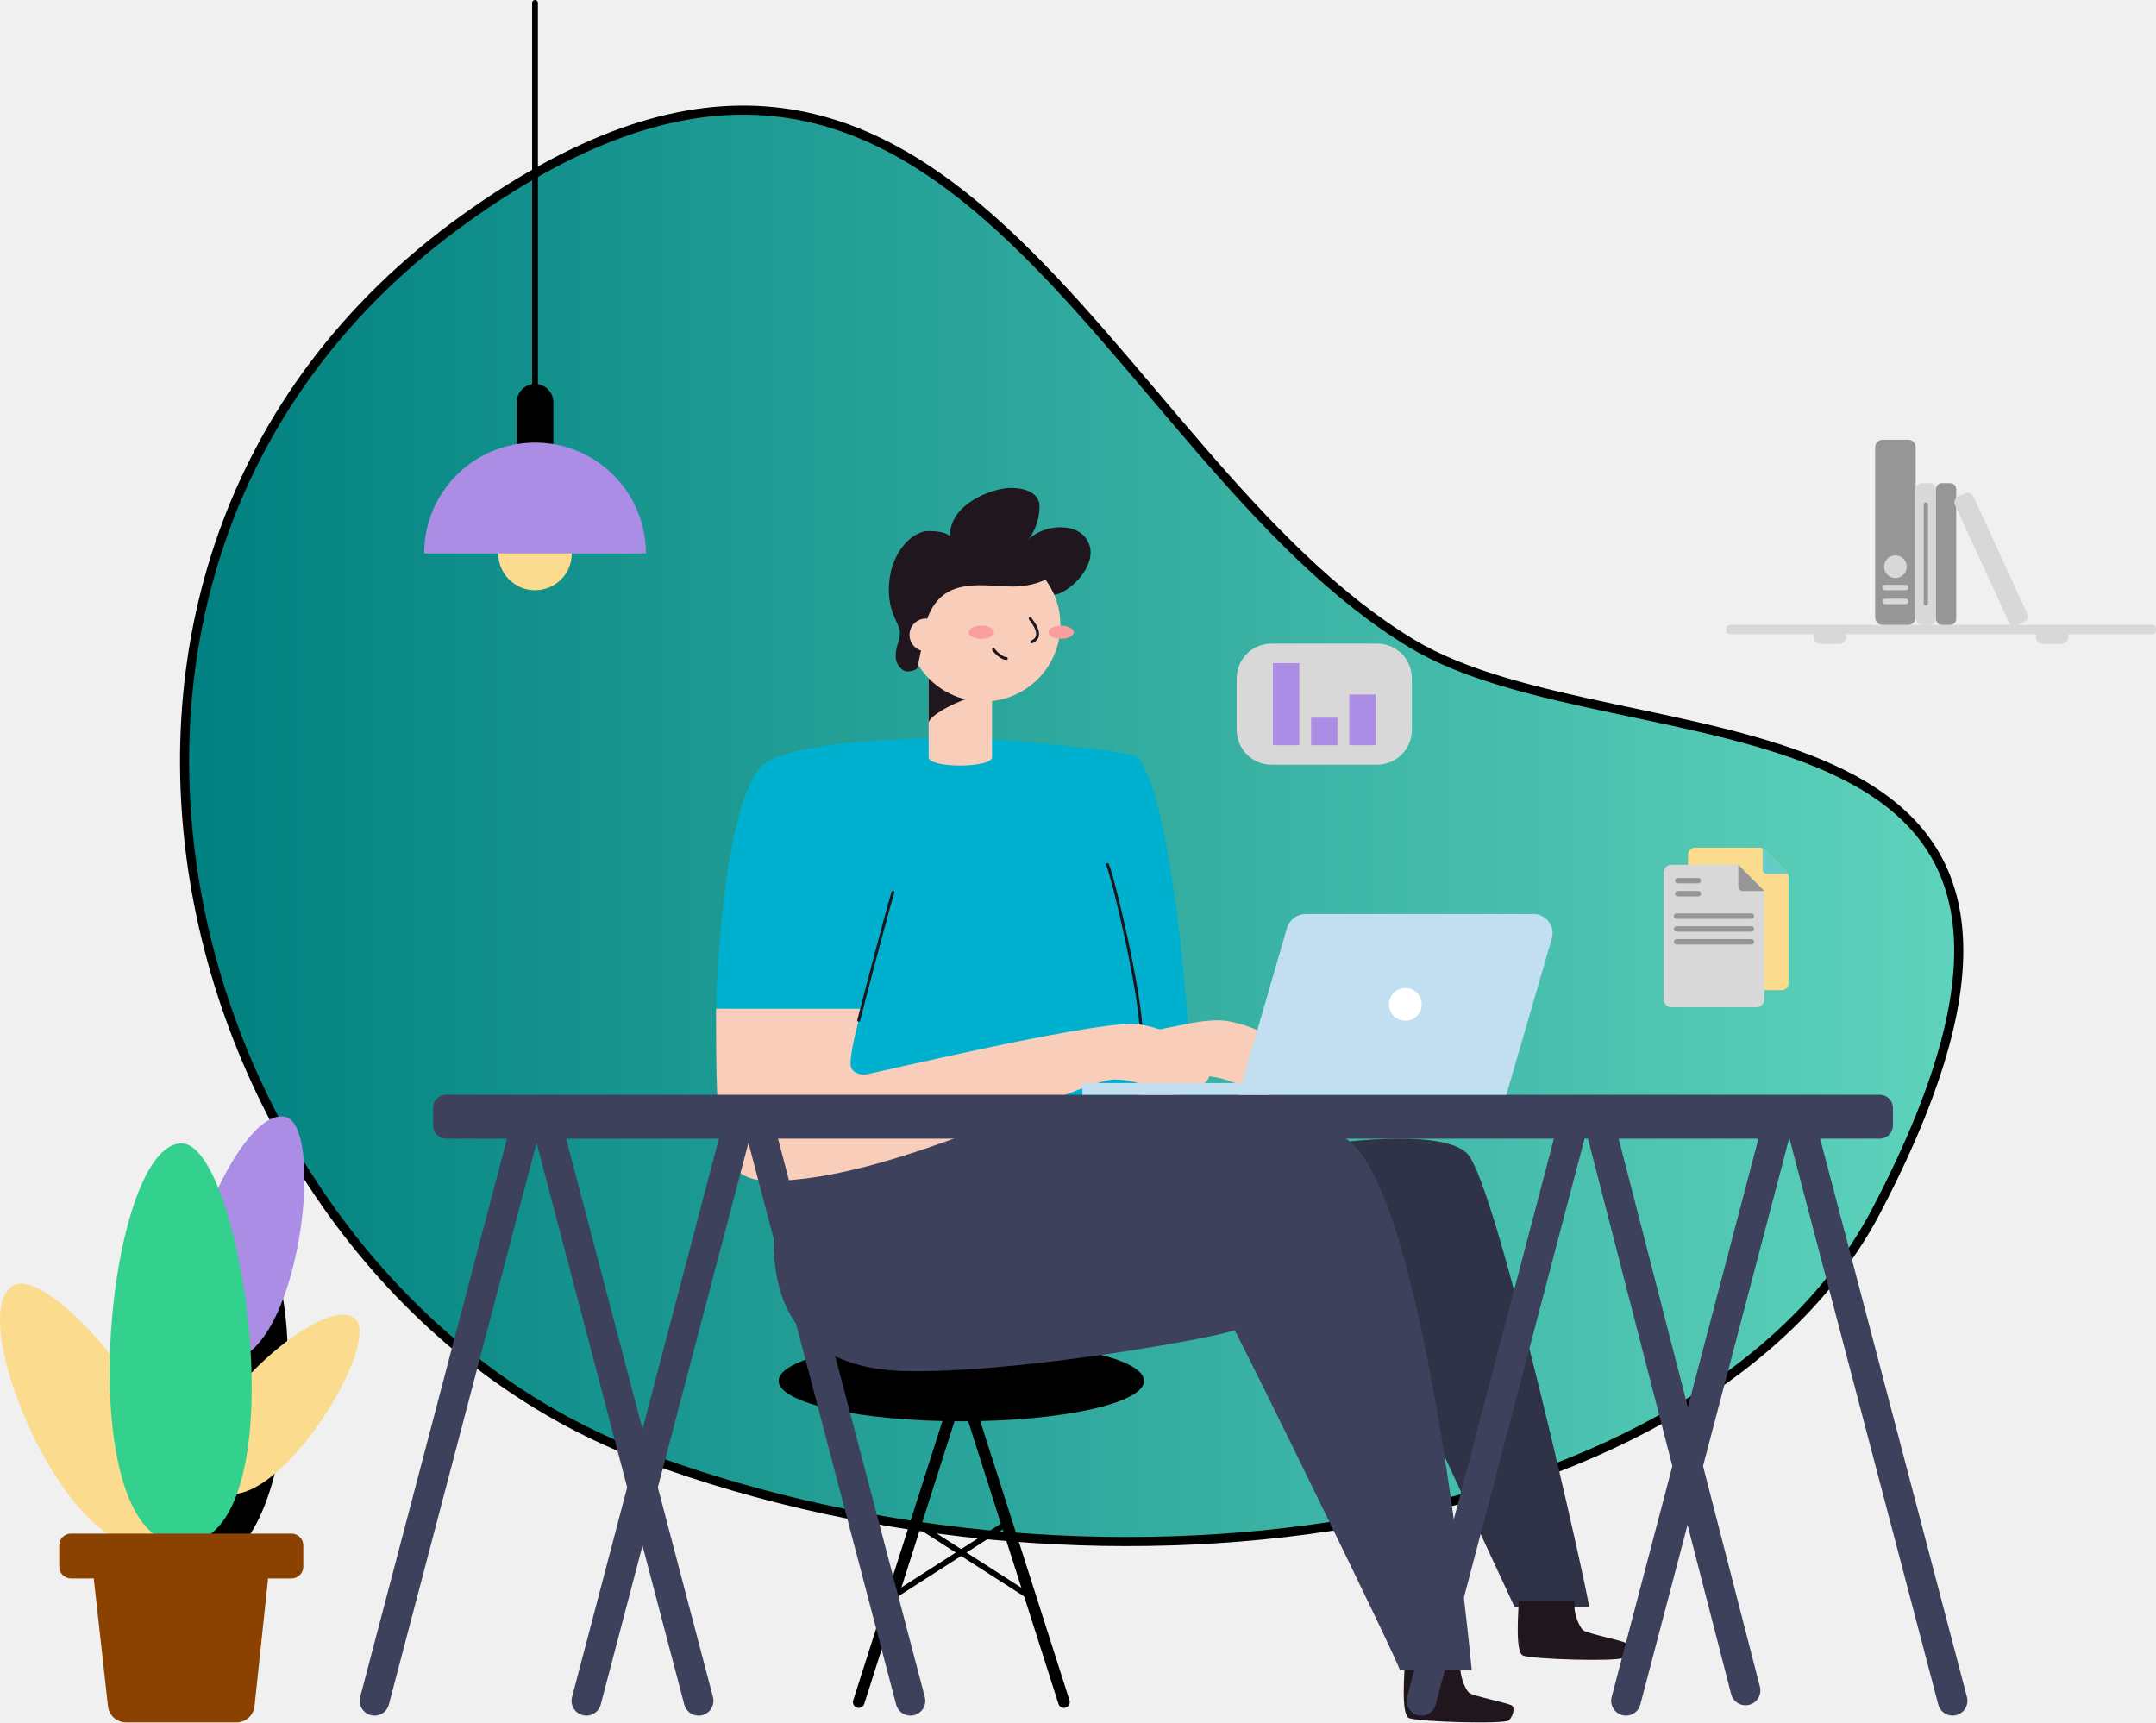
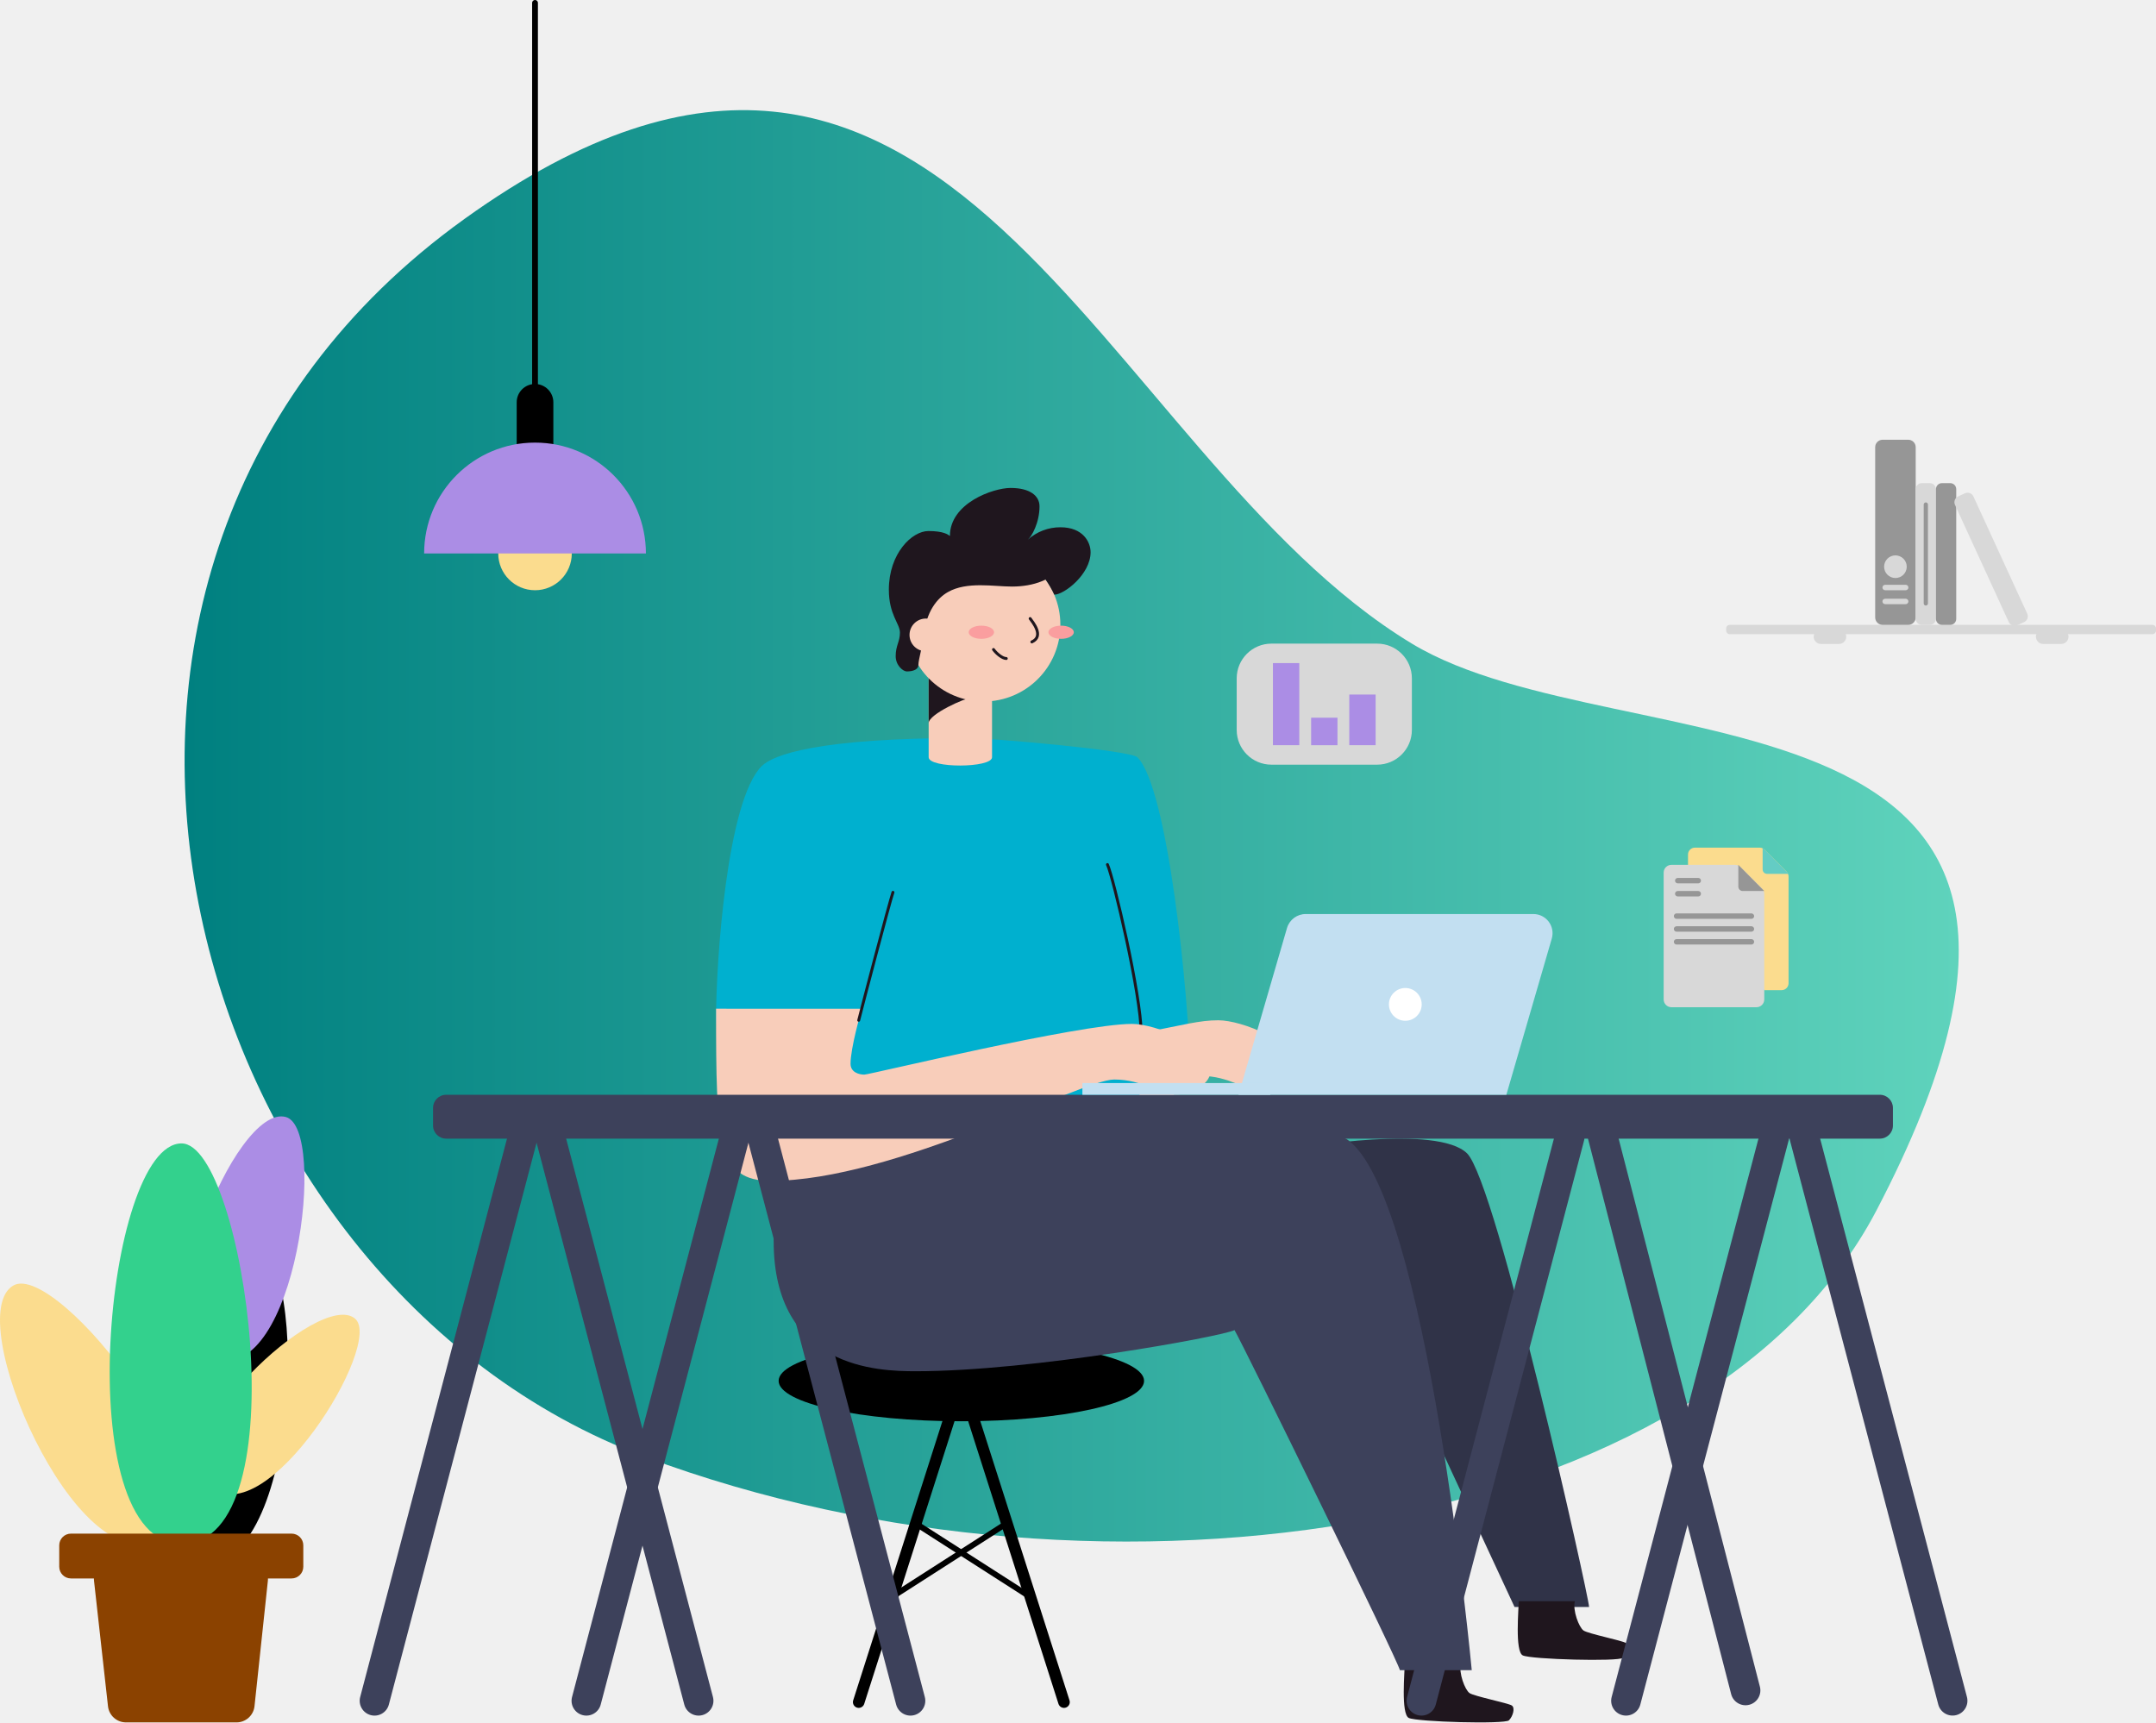
<svg xmlns="http://www.w3.org/2000/svg" xmlns:xlink="http://www.w3.org/1999/xlink" viewBox="0 0 744.66 594.92" version="1.1" id="svg172">
  <defs id="defs4">
    <linearGradient id="linearGradient1007">
      <stop style="stop-color:#008080;stop-opacity:1" offset="0" id="stop1003" />
      <stop style="stop-color:#5fd3bc;stop-opacity:1" offset="1" id="stop1005" />
    </linearGradient>
    <style id="style2">.cls-1,.cls-11,.cls-13,.cls-2,.cls-3{fill:none;stroke-linecap:round;}.cls-1,.cls-13,.cls-2{stroke:#000;}.cls-1,.cls-2,.cls-3{stroke-miterlimit:10;}.cls-1{stroke-width:4px;}.cls-13,.cls-2{stroke-width:2px;}.cls-3{stroke:#1f161e;}.cls-4{fill:#fbdc8e;}.cls-5{fill:#969696;}.cls-6{fill:#ab8de5;}.cls-7{fill:#78e5e1;}.cls-8{fill:#d8d8d8;}.cls-9{fill:#64ccc4;}.cls-10,.cls-12{fill:#fff;}.cls-11{stroke:#969696;stroke-width:0.82px;}.cls-11,.cls-13{stroke-linejoin:round;}.cls-12{font-size:7.3px;font-family:SofiaPro-Bold, Sofia Pro;font-weight:700;}.cls-14{fill:#1f161e;}.cls-15{fill:#55b79d;}.cls-16{fill:#f8cdba;}.cls-17{fill:#fa9e9f;}</style>
    <style id="style983">.cls-1{fill:#faefe9;}</style>
    <linearGradient xlink:href="#linearGradient1007" id="linearGradient970" gradientUnits="userSpaceOnUse" x1="11.085" y1="94.946" x2="205.828" y2="94.946" gradientTransform="matrix(3.146592,0,0,3.146592,28.87699,-13.50187)" />
    <linearGradient id="linear-gradient" x1="11.085" y1="94.946" x2="205.828" y2="94.946" gradientUnits="userSpaceOnUse">
      <stop offset="0" stop-color="#00bfc2" id="stop4" />
      <stop offset="0.246" stop-color="#00bbc5" id="stop6" />
      <stop offset="0.49" stop-color="#00afcf" id="stop8" />
      <stop offset="0.732" stop-color="#009bdf" id="stop10" />
      <stop offset="0.972" stop-color="#0080f5" id="stop12" />
      <stop offset="1" stop-color="#007cf8" id="stop14" />
    </linearGradient>
  </defs>
-   <path class="cls-2" d="M 487.65,222.31 C 379.14,156.729 327.916,-44.754 160.383,75.647 -7.151,196.049 62.319,443.415 222.864,503.241 383.41,563.067 589.961,529.269 648.088,418.132 747.411,228.229 560.459,266.303 487.65,222.31 Z" id="path38" style="fill:url(#linearGradient970);stroke-width:3.147;fill-opacity:1.0" />
+   <path class="cls-2" d="M 487.65,222.31 C 379.14,156.729 327.916,-44.754 160.383,75.647 -7.151,196.049 62.319,443.415 222.864,503.241 383.41,563.067 589.961,529.269 648.088,418.132 747.411,228.229 560.459,266.303 487.65,222.31 Z" id="path38" style="fill:url(#linearGradient970);stroke-width:3.147;fill-opacity:1;stroke:none" />
  <ellipse cx="332.04" cy="476.96" rx="63.11" ry="13.95" id="ellipse8" />
  <line class="cls-1" x1="332.04" y1="476.96" x2="296.59" y2="587.91" id="line10" style="fill:none;stroke:#000000;stroke-width:4px;stroke-linecap:round;stroke-miterlimit:10" />
  <line class="cls-1" x1="332.04" y1="476.96" x2="367.49" y2="587.91" id="line12" style="fill:none;stroke:#000000;stroke-width:4px;stroke-linecap:round;stroke-miterlimit:10" />
  <line class="cls-2" x1="308.23" y1="551.48" x2="347.75" y2="526.14" id="line14" style="fill:none;stroke:#000000;stroke-width:2px;stroke-linecap:round;stroke-miterlimit:10" />
  <line class="cls-2" x1="316.17" y1="526.14" x2="355.7" y2="551.48" id="line16" style="fill:none;stroke:#000000;stroke-width:2px;stroke-linecap:round;stroke-miterlimit:10" />
  <path class="cls-3" d="m 394.15,356.86 c -0.16,4.92 -0.09,22.15 -0.9,29.52" id="path18" style="fill:none;stroke:#1f161e;stroke-linecap:round;stroke-miterlimit:10" />
  <rect x="178.46" y="132.63" width="12.66" height="34.51" rx="6.33" ry="6.33" id="rect20" />
  <circle class="cls-4" cx="184.79" cy="191.17" r="12.7" id="circle22" style="fill:#fbdc8e" />
  <path class="cls-4" d="m 609.37,342 h 6 a 2.39,2.39 0 0 0 2.38,-2.38 v -36.88 a 2.35,2.35 0 0 0 -0.7,-1.68 l -7.58,-7.58 a 2.37,2.37 0 0 0 -1.68,-0.7 H 585.4 a 2.39,2.39 0 0 0 -2.38,2.38 v 3.56" id="path24" style="fill:#fbdc8e" />
  <path d="m 88.06,430 c 19,3.6 15.61,117 -20.86,110.14 C 32.76,533.6 64.88,425.59 88.06,430 Z" id="path26" />
  <path class="cls-4" d="M 4.64,444 C 19.76,435.44 83.05,515.08 54.1,531.46 26.75,547 -13.77,454.44 4.64,444 Z" id="path28" style="fill:#fbdc8e" />
  <path class="cls-5" d="M 81.69,594.92 H 43.51 a 6.25,6.25 0 0 1 -6.21,-5.56 l -4.82,-43.28 a 6.26,6.26 0 0 1 6.21,-7 h 47.62 a 6.25,6.25 0 0 1 6.21,6.92 l -4.61,43.28 a 6.26,6.26 0 0 1 -6.22,5.64 z" id="path30" style="fill:#8b4200;fill-opacity:1" />
  <path class="cls-6" d="m 98.79,385.84 c 14.47,4.2 3.38,91.73 -24.33,83.67 -26.16,-7.6 6.72,-88.79 24.33,-83.67 z" id="path32" style="fill:#ab8de5" />
  <path class="cls-4" d="m 122.65,455.48 c 10,8.62 -30.68,74.56 -49.9,58 -18.15,-15.57 37.69,-68.48 49.9,-58 z" id="path34" style="fill:#fbdc8e" />
  <path class="cls-7" d="m 62.7,394.94 c 21.66,0 41.49,138.3 0,138.3 -39.18,0 -26.37,-138.3 0,-138.3 z" id="path36" style="fill:#33d18d;fill-opacity:1" />
  <rect class="cls-8" x="20.46" y="529.72" width="84.3" height="15.48" rx="4.05" ry="4.05" id="rect38" style="fill:#8b4200;fill-opacity:1" />
  <path class="cls-8" d="m 599.29,298.72 h -22 a 2.68,2.68 0 0 0 -2.68,2.69 v 43.8 a 2.69,2.69 0 0 0 2.68,2.69 h 29.39 a 2.69,2.69 0 0 0 2.68,-2.69 v -36.4 a 2.68,2.68 0 0 0 -0.78,-1.9 l -7.4,-7.4 a 2.68,2.68 0 0 0 -1.89,-0.79 z" id="path40" style="fill:#d8d8d8" />
  <path class="cls-5" d="m 609.37,307.76 h -7.47 a 1.5,1.5 0 0 1 -1.5,-1.5 v -7.54" id="path42" style="fill:#969696" />
  <path class="cls-9" d="m 617.78,301.83 h -7.47 a 1.52,1.52 0 0 1 -1.51,-1.51 v -7.54" id="path44" style="fill:#64ccc4" />
  <rect class="cls-8" x="596.2" y="215.83" width="148.46" height="3.22" rx="1.23" ry="1.23" id="rect66" style="fill:#d8d8d8" />
  <rect class="cls-5" x="647.67" y="151.89" width="13.99" height="63.94" rx="2.56" ry="2.56" id="rect68" style="fill:#969696" />
  <rect class="cls-8" x="661.66" y="166.88" width="7" height="48.95" rx="2.13" ry="2.13" id="rect70" style="fill:#d8d8d8" />
  <rect class="cls-5" x="668.66" y="166.88" width="7" height="48.95" rx="2.06" ry="2.06" id="rect72" style="fill:#969696" />
  <rect class="cls-8" x="540.891" y="438.01" width="7" height="48.95" rx="2.2" ry="2.2" transform="rotate(-24.66)" id="rect74" style="fill:#d8d8d8" />
  <circle class="cls-8" cx="654.66" cy="195.74" r="3.91" id="circle76" style="fill:#d8d8d8" />
  <rect class="cls-8" x="650.18" y="201.99" width="8.96" height="1.88" rx="0.94" ry="0.94" id="rect78" style="fill:#d8d8d8" />
  <rect class="cls-8" x="650.18" y="206.8" width="8.96" height="1.88" rx="0.94" ry="0.94" id="rect80" style="fill:#d8d8d8" />
  <rect class="cls-5" x="578.54" y="303.24" width="8.96" height="1.88" rx="0.94" ry="0.94" id="rect82" style="fill:#969696" />
  <rect class="cls-5" x="578.54" y="307.76" width="8.96" height="1.88" rx="0.94" ry="0.94" id="rect84" style="fill:#969696" />
  <rect class="cls-5" x="578.13" y="315.49" width="27.73" height="1.88" rx="0.94" ry="0.94" id="rect86" style="fill:#969696" />
  <rect class="cls-5" x="578.13" y="319.93" width="27.73" height="1.88" rx="0.94" ry="0.94" id="rect88" style="fill:#969696" />
  <rect class="cls-5" x="578.13" y="324.37" width="27.73" height="1.88" rx="0.94" ry="0.94" id="rect90" style="fill:#969696" />
  <rect class="cls-5" x="664.43" y="173.54" width="1.46" height="35.62" rx="0.73" ry="0.73" id="rect92" style="fill:#969696" />
  <rect class="cls-8" x="626.43" y="217.44" width="11.24" height="4.98" rx="2.49" ry="2.49" id="rect94" style="fill:#d8d8d8" />
  <rect class="cls-8" x="703.19" y="217.44" width="11.24" height="4.98" rx="2.49" ry="2.49" id="rect96" style="fill:#d8d8d8" />
  <rect class="cls-8" x="427.14" y="222.31" width="60.51" height="41.81" rx="12" ry="12" id="rect98" style="fill:#d8d8d8" />
  <rect class="cls-6" x="439.66" y="229.04" width="9.1" height="28.35" id="rect100" style="fill:#ab8de5" />
  <rect class="cls-6" x="452.85" y="247.9" width="9.1" height="9.5" id="rect102" style="fill:#ab8de5" />
  <rect class="cls-6" x="466.03" y="239.9" width="9.1" height="17.49" id="rect104" style="fill:#ab8de5" />
  <path class="cls-6" d="m 184.79,152.88 a 38.29,38.29 0 0 0 -38.3,38.29 h 76.6 a 38.29,38.29 0 0 0 -38.3,-38.29 z" id="path106" style="fill:#ab8de5" />
  <line class="cls-13" x1="184.79" y1="139.92" x2="184.79" y2="1" id="line108" style="fill:none;stroke:#000000;stroke-width:2px;stroke-linecap:round;stroke-linejoin:round" />
  <path class="cls-14" d="m 485.19,574.68 c 0,2.37 -1.39,17.32 1.38,18.7 2.77,1.38 33.22,2.22 34.6,0.83 1.38,-1.39 2.21,-4.29 1,-5.12 -1.21,-0.83 -13,-3.18 -14.6,-4.29 -1.6,-1.11 -3.81,-7 -3,-10.12" id="path110" style="fill:#1f161e" />
  <path class="cls-7" d="m 394.15,379.25 17.14,-6.15 c -0.74,-31.27 -8.05,-101.14 -18.43,-111.53 -2.44,-2.43 -50.7,-6.67 -59.31,-6.67 -51.38,0 -66.62,5.86 -70.49,9.74 -12,12 -15.74,67.6 -15.74,87.07 0,19.47 55,29.57 55,29.57 l 64.47,4.43 c 0,0 14.14,1.46 26.37,2.18 0.27,-3.75 0.99,-8.64 0.99,-8.64 z" id="path112" style="fill:#00b0cf;fill-opacity:1" />
  <path class="cls-14" d="m 445.22,397.38 c 4.69,-1.39 51.33,-9 61.49,1 10.16,10 42.14,153.37 42.14,156.67 H 523.1 l -34.76,-74.81" id="path114" style="fill:#303348;fill-opacity:1" />
  <path class="cls-15" d="m 275.41,384.63 c -1.17,5.85 -8.2,12.13 -8.2,44 0,44.07 36.1,45 49.06,45 40.38,0 105.71,-12 110.12,-14.2 2.93,4.9 56.86,115 57.11,117.46 h 24.83 c 0,0 -15.39,-164.72 -43.16,-183.4 -9.02,-6 -169.05,-12.42 -189.76,-8.86 z" id="path116" style="fill:#3d415b;fill-opacity:1" />
  <path class="cls-16" d="m 420.81,352.41 c -6.52,0 -11.9,1.55 -26.66,4.45 l -0.77,28.24 c 14,-5.64 17.25,-13.48 21.31,-13.48 10.14,0 15.44,5.23 21.43,5.23 4.18,0 11.7,-3.28 11.7,-7.74 0,-9.34 -18.93,-16.7 -27.01,-16.7 z" id="path118" style="fill:#f8cdba" />
  <path class="cls-14" d="m 524.56,553.07 c 0,2.38 -1.39,17.32 1.38,18.71 2.77,1.39 33.22,2.21 34.6,0.83 1.38,-1.38 2.21,-4.29 1,-5.12 -1.21,-0.83 -13,-3.19 -14.6,-4.3 -1.6,-1.11 -3.81,-7 -3,-10.12" id="path120" style="fill:#1f161e" />
  <path class="cls-16" d="m 342.64,261.55 c 0,3.77 -21.89,3.88 -21.89,0 v -30.66 h 21.89 z" id="path122" style="fill:#f8cdba" />
  <path class="cls-14" d="m 335.51,241 c -2,0 -14.76,5.64 -14.76,8.79 v -16.64 c 3.18,0 14.76,7.85 14.76,7.85 z" id="path124" style="fill:#1f161e" />
  <circle class="cls-16" cx="339.74" cy="215.8" r="26.5" id="circle126" style="fill:#f8cdba" />
  <path class="cls-14" d="m 367.09,195 c -3.28,5.21 -10.14,7.6 -17.57,7.6 -6.33,0 -15.55,-1.84 -22.11,1.9 -3.55,2 -7.62,6.55 -8.44,15.66 0,1.56 -1.77,7.61 -1.77,9.56 0,1.33 -1.5,2.2 -4,2.2 -1.29,0 -3.84,-2.09 -3.84,-5.28 0,-3.69 1.47,-5 1.47,-8.13 0,-3.13 -3.83,-6.14 -3.83,-14.84 0,-12.53 8,-20.25 13.66,-20.25 5.16,0 6.78,1.2 7.43,1.71 0,-11.39 15,-16.59 20.95,-16.59 6.8,0 10,2.79 10,6.34 0,5.66 -2.7,10.47 -4.07,11.55 a 16.8,16.8 0 0 1 11.3,-4.31 c 7.79,0 10.41,5.12 10.41,8.62 0,7.61 -9.13,14.66 -12.53,14.66 a 36.33,36.33 0 0 0 -3,-5.19" id="path128" style="fill:#1f161e" />
  <circle class="cls-16" cx="319.79" cy="219.3" r="5.65" id="circle130" style="fill:#f8cdba" />
  <ellipse class="cls-17" cx="366.5" cy="218.38" rx="4.38" ry="2.28" id="ellipse132" style="fill:#fa9e9f" />
  <ellipse class="cls-17" cx="338.95" cy="218.38" rx="4.38" ry="2.28" id="ellipse134" style="fill:#fa9e9f" />
  <path class="cls-3" d="m 355.8,213.65 c 0.82,1.17 5,6.08 0.59,8.07" id="path136" style="fill:none;stroke:#1f161e;stroke-linecap:round;stroke-miterlimit:10" />
  <path class="cls-3" d="m 347.56,227.45 c -1.32,0 -3.35,-1.64 -4.42,-3.11" id="path138" style="fill:none;stroke:#1f161e;stroke-linecap:round;stroke-miterlimit:10" />
  <path class="cls-3" d="m 382.5,298.62 c 2,4.25 11.65,45.25 11.65,58.24" id="path140" style="fill:none;stroke:#1f161e;stroke-linecap:round;stroke-miterlimit:10" />
  <path class="cls-16" d="m 247.32,348.41 c 0,46.09 0.43,59.46 18.93,59.46 42.64,0 107.1,-35 118.59,-35 10.15,0 15.45,5.24 21.44,5.24 4.17,0 11.69,-3.29 11.69,-7.74 0,-9.35 -18.93,-16.71 -27,-16.71 -18.17,0 -90.68,17.52 -92.45,17.52 -1.77,0 -4.75,-0.77 -4.75,-3.75 0,-5.41 3.54,-17.91 4,-19 z" id="path142" style="fill:#f8cdba" />
  <path class="cls-3" d="m 308.42,308.21 c -1.22,3.51 -10.73,39.78 -11.83,44.2" id="path144" style="fill:none;stroke:#1f161e;stroke-linecap:round;stroke-miterlimit:10" />
  <rect class="cls-5" x="-507.999" y="-744.737" width="10.24" height="211.6" rx="5.12" ry="5.12" transform="rotate(165.27)" id="rect146" style="fill:#3d415b;fill-opacity:1" />
  <rect class="cls-5" x="687.392" y="218.871" width="10.24" height="211.6" rx="5.12" ry="5.12" transform="rotate(14.73)" id="rect148" style="fill:#3d415b;fill-opacity:1" />
  <rect class="cls-8" x="619.065" y="236.834" width="10.24" height="211.6" rx="5.12" ry="5.12" transform="rotate(14.73)" id="rect150" style="fill:#3d415b;fill-opacity:1" />
  <rect class="cls-8" x="-443.216" y="-720.99" width="10.257" height="211.959" rx="5.129" ry="5.129" transform="rotate(165.5476)" id="rect152" style="fill:#3d415b;stroke-width:1.002;fill-opacity:1" />
  <rect class="cls-5" x="340.124" y="310.174" width="10.24" height="211.6" rx="5.12" ry="5.12" transform="rotate(14.73)" id="rect154" style="fill:#3d415b;fill-opacity:1" />
  <rect class="cls-5" x="-159.886" y="-653.229" width="10.24" height="211.6" rx="5.12" ry="5.12" transform="rotate(165.27)" id="rect156" style="fill:#3d415b;fill-opacity:1" />
  <rect class="cls-8" x="149.57" y="378.14" width="504.23" height="15.15" rx="4.53" ry="4.53" id="rect158" style="fill:#3d415b;fill-opacity:1" />
  <rect class="cls-8" x="269.355" y="328.782" width="10.24" height="211.6" rx="5.12" ry="5.12" transform="rotate(14.73)" id="rect160" style="fill:#3d415b;fill-opacity:1" />
  <rect class="cls-8" x="-89.115" y="-634.624" width="10.24" height="211.6" rx="5.12" ry="5.12" transform="rotate(165.27)" id="rect162" style="fill:#3d415b;fill-opacity:1" />
  <path d="m 520.28,378.14 h -92.51 l 16.76,-57.64 a 6.73,6.73 0 0 1 6.48,-4.79 h 78.5 a 6.62,6.62 0 0 1 6.48,8.41 z" id="path164" style="fill:#c2dff1;fill-opacity:1" />
  <circle class="cls-10" cx="485.38" cy="346.92" r="5.66" id="circle166" style="fill:#ffffff" />
  <rect x="373.85" y="374.09" width="64.91" height="4.05" id="rect168" style="fill:#c2dff1;fill-opacity:1" />
</svg>
